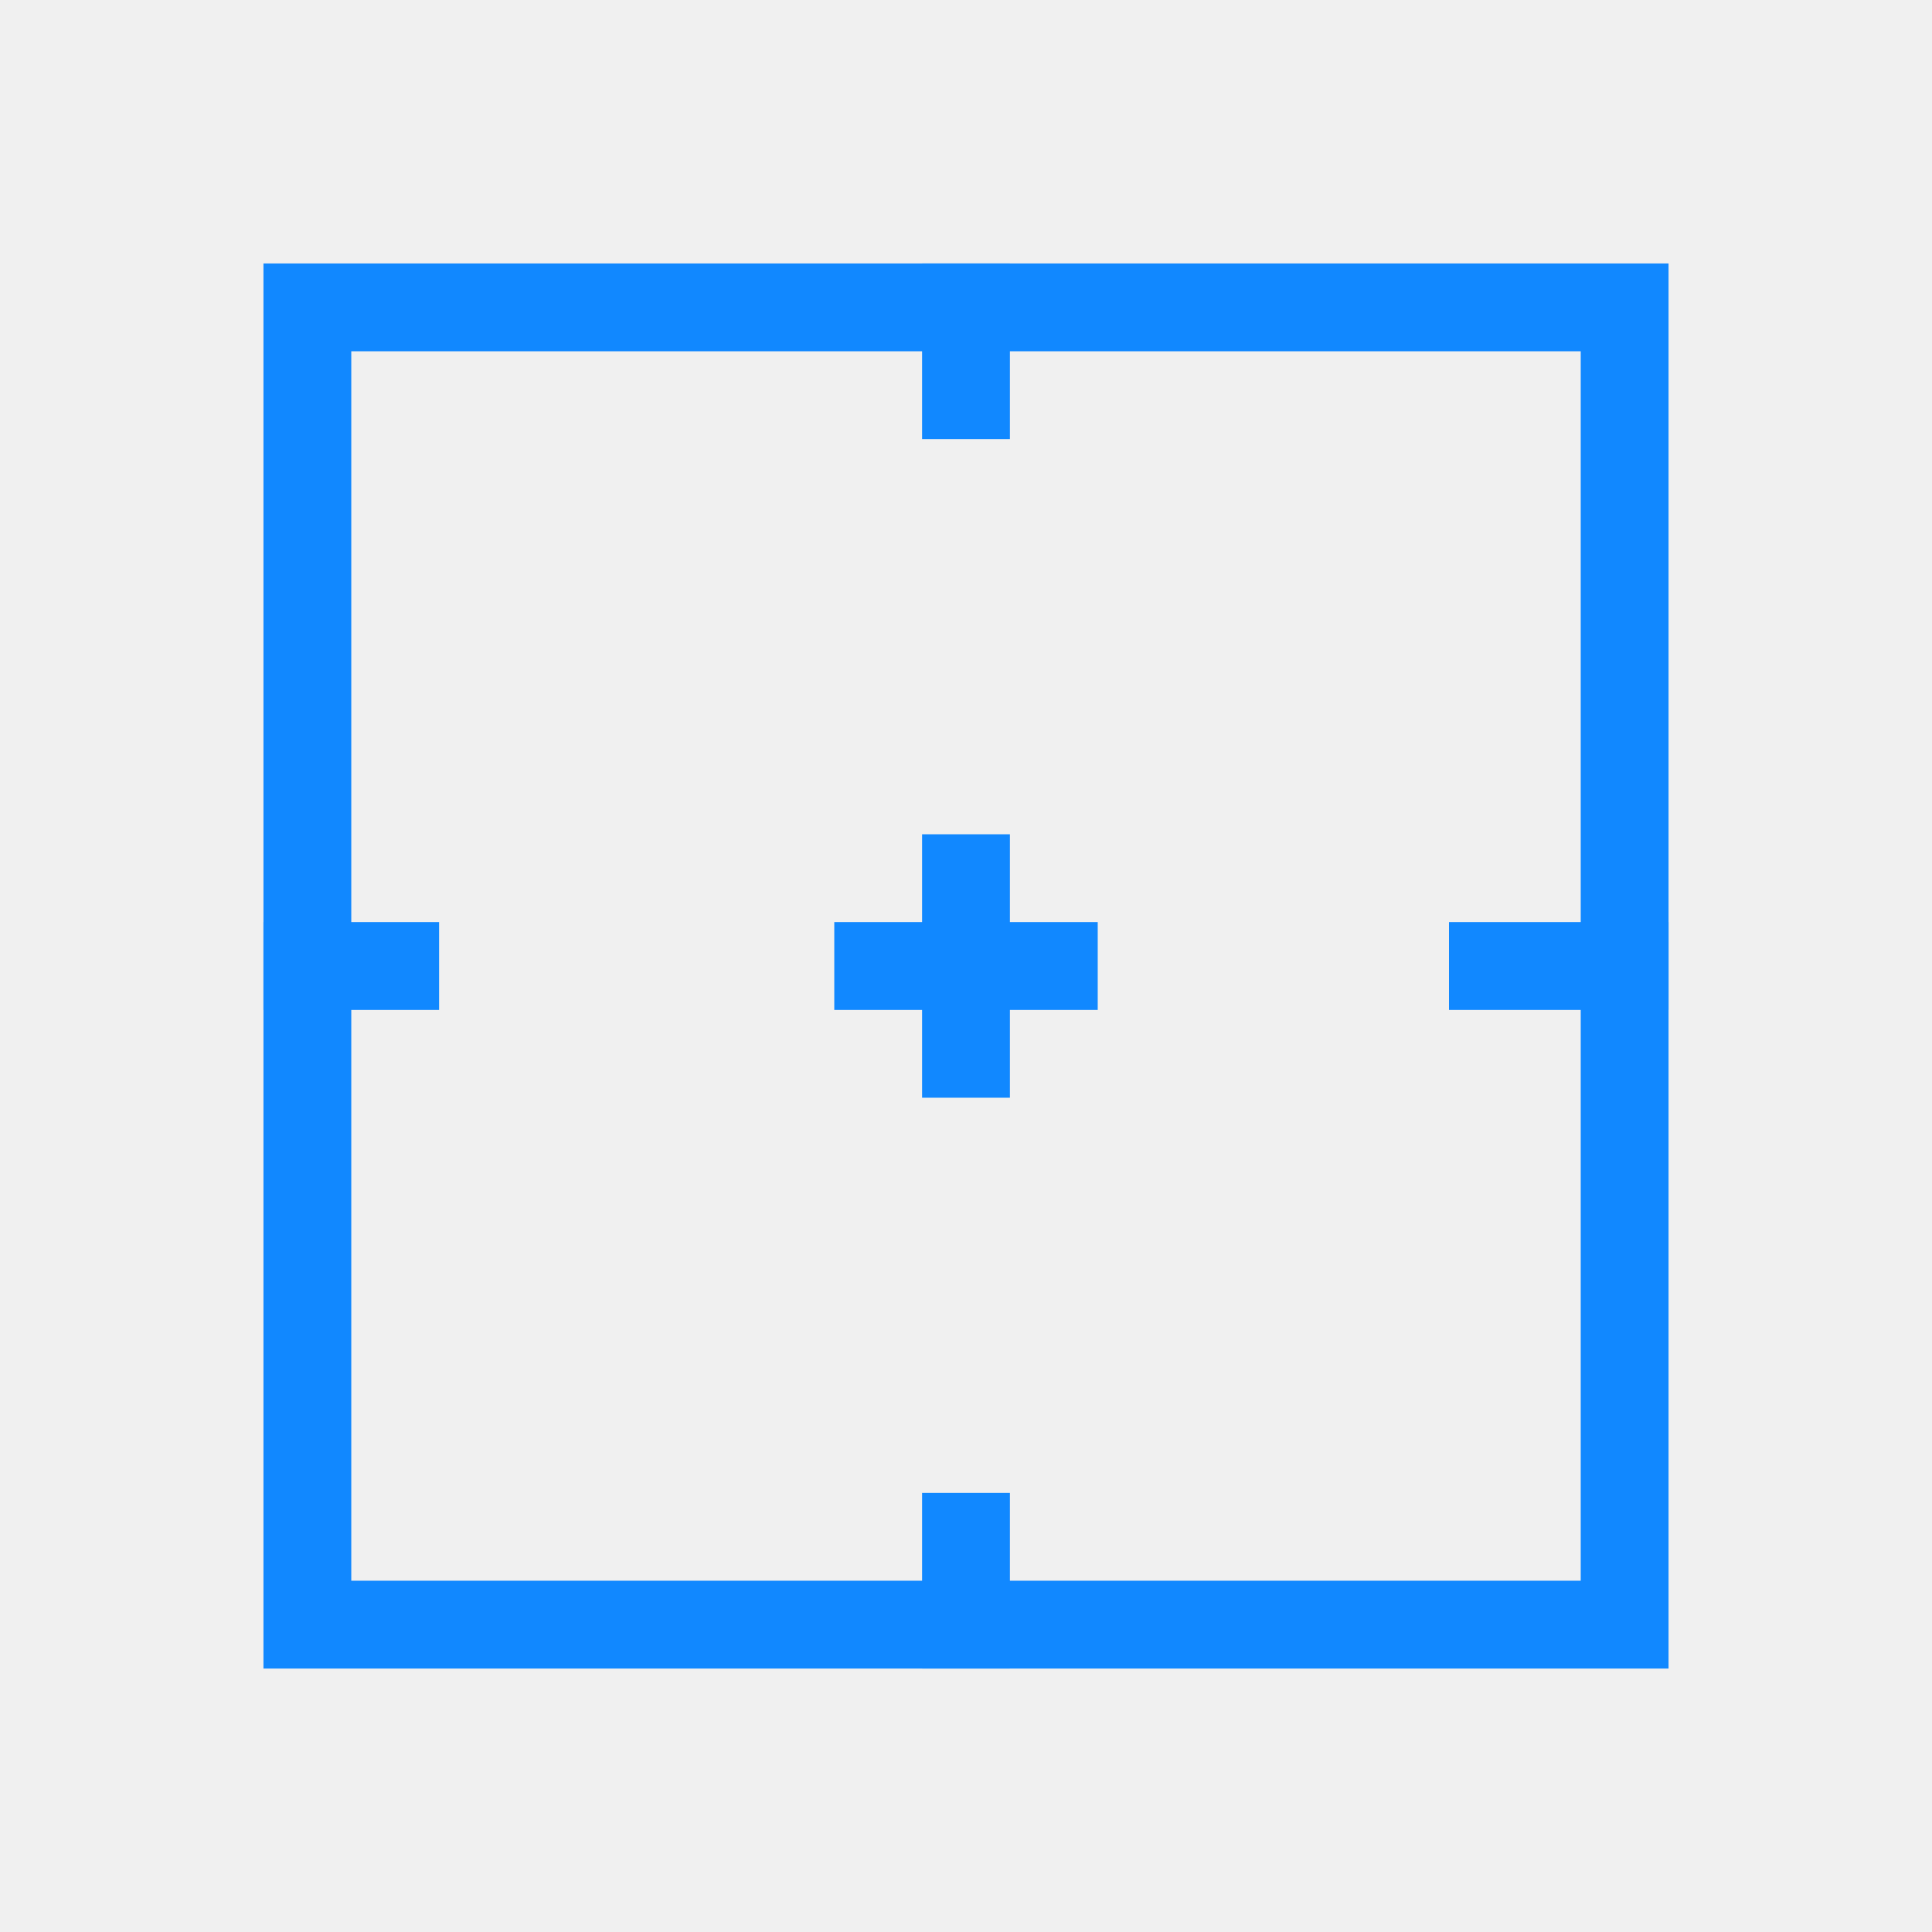
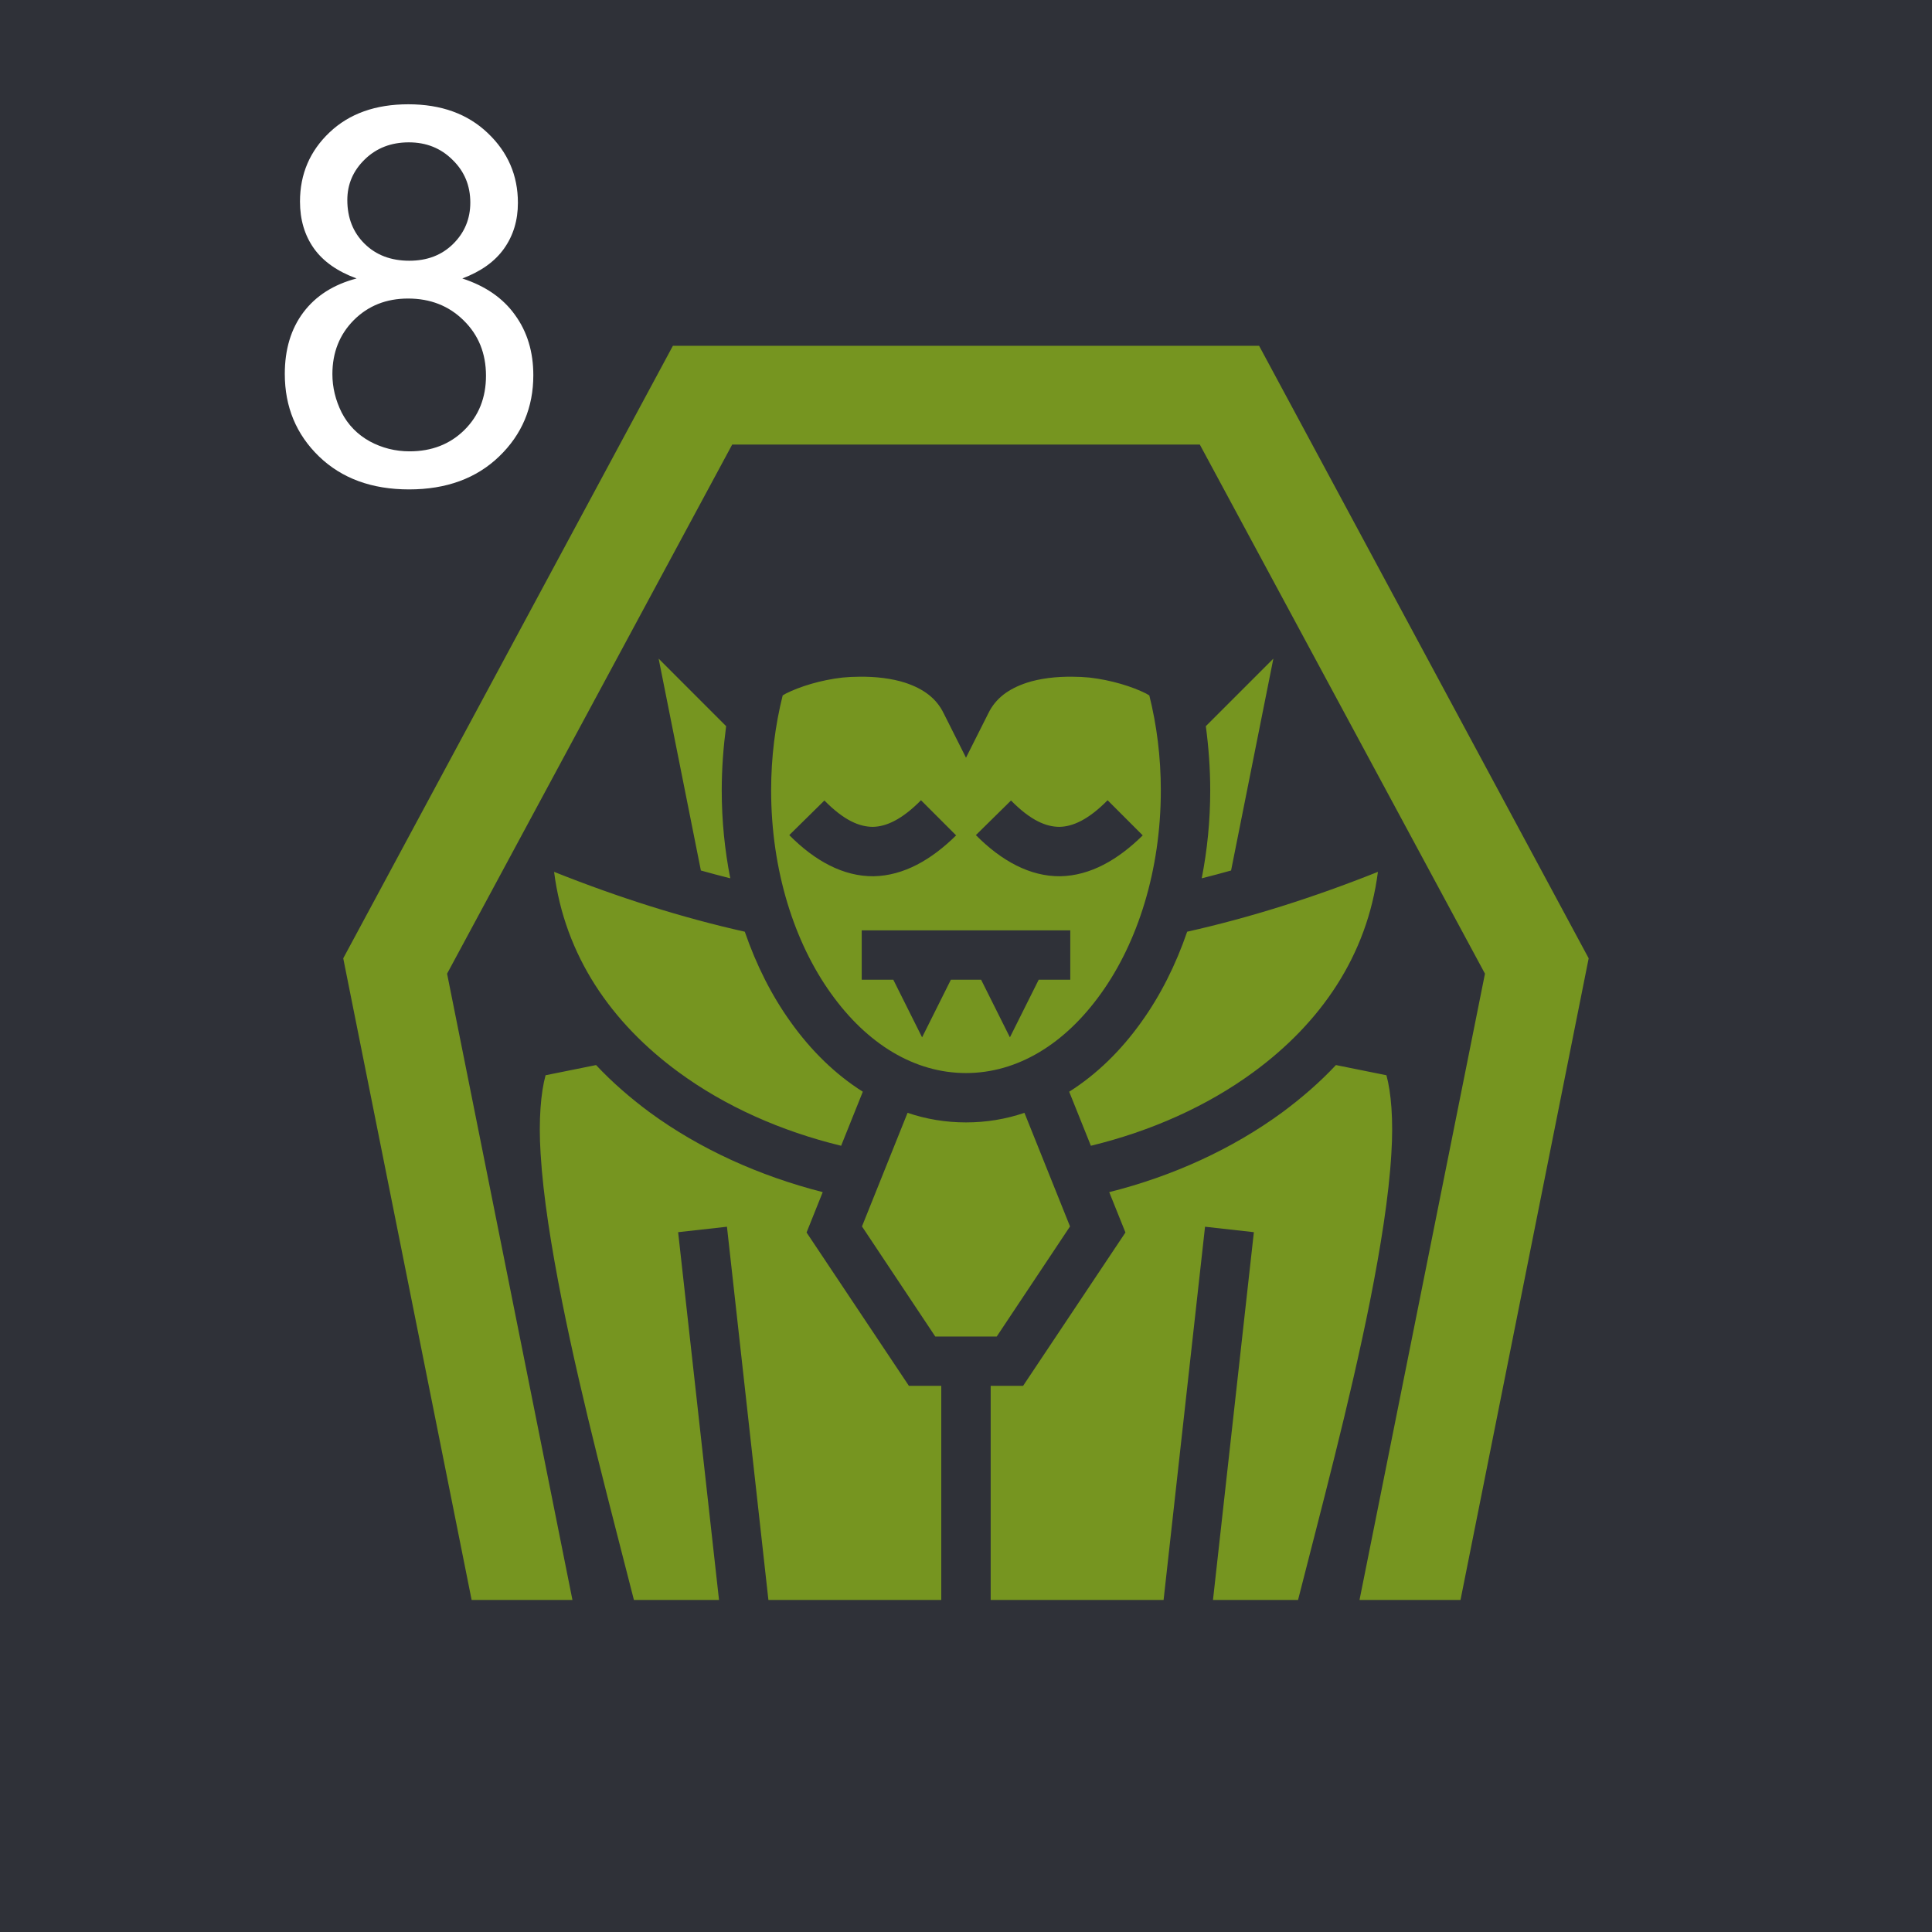
<svg xmlns="http://www.w3.org/2000/svg" width="44" height="44" viewBox="0 0 44 44" fill="none">
-   <rect x="7" y="7" width="30" height="30" stroke="#1188FF" stroke-width="2" />
-   <rect x="21" y="6" width="2" height="4" fill="#1188FF" />
-   <rect x="6" y="21" width="4" height="2" fill="#1188FF" />
-   <rect x="33" y="21" width="5" height="2" fill="#1188FF" />
-   <rect x="21" y="34" width="2" height="4" fill="#1188FF" />
-   <rect x="21" y="19" width="2" height="6" fill="#1188FF" />
-   <rect x="25" y="21" width="2" height="6" transform="rotate(90 25 21)" fill="#1188FF" />
+   <rect width="44" height="44" fill="#2F3138" />
+   <path d="M8.121 6.342C7.684 6.182 7.359 5.953 7.148 5.656C6.938 5.359 6.832 5.004 6.832 4.59C6.832 3.965 7.057 3.439 7.506 3.014C7.955 2.588 8.553 2.375 9.299 2.375C10.049 2.375 10.652 2.594 11.109 3.031C11.566 3.465 11.795 3.994 11.795 4.619C11.795 5.018 11.69 5.365 11.479 5.662C11.271 5.955 10.955 6.182 10.529 6.342C11.057 6.514 11.457 6.791 11.73 7.174C12.008 7.557 12.146 8.014 12.146 8.545C12.146 9.279 11.887 9.896 11.367 10.396C10.848 10.896 10.164 11.146 9.316 11.146C8.469 11.146 7.785 10.896 7.266 10.396C6.746 9.893 6.486 9.266 6.486 8.516C6.486 7.957 6.627 7.49 6.908 7.115C7.193 6.736 7.598 6.479 8.121 6.342ZM7.91 4.555C7.91 4.961 8.041 5.293 8.303 5.551C8.564 5.809 8.904 5.938 9.322 5.938C9.729 5.938 10.06 5.811 10.318 5.557C10.58 5.299 10.711 4.984 10.711 4.613C10.711 4.227 10.576 3.902 10.307 3.641C10.041 3.375 9.709 3.242 9.311 3.242C8.908 3.242 8.574 3.371 8.309 3.629C8.043 3.887 7.91 4.195 7.91 4.555ZM7.57 8.521C7.57 8.822 7.641 9.113 7.781 9.395C7.926 9.676 8.139 9.895 8.42 10.051C8.701 10.203 9.004 10.279 9.328 10.279C9.832 10.279 10.248 10.117 10.576 9.793C10.904 9.469 11.068 9.057 11.068 8.557C11.068 8.049 10.898 7.629 10.559 7.297C10.223 6.965 9.801 6.799 9.293 6.799C8.797 6.799 8.385 6.963 8.057 7.291C7.732 7.619 7.57 8.029 7.57 8.521Z" fill="white" />
+   <path d="M15.325 7.875L7.817 21.825L10.741 36.438H13.037L10.182 22.175L16.675 10.125H27.325L33.819 22.175L30.962 36.438H33.262L36.181 21.825L28.675 7.875H15.325ZM15 15L15.962 19.825C16.181 19.887 16.4 19.944 16.619 20H16.631C16.506 19.363 16.437 18.694 16.437 18C16.437 17.5 16.475 17.012 16.537 16.538L15 15ZM29 15L27.462 16.538C27.525 17.012 27.562 17.5 27.562 18C27.562 18.694 27.494 19.363 27.369 20H27.381C27.6 19.944 27.819 19.887 28.037 19.825L29 15ZM19.562 15.412C19.437 15.412 19.312 15.419 19.187 15.431C18.687 15.488 18.212 15.637 17.9 15.794C17.875 15.806 17.85 15.825 17.825 15.838C17.656 16.512 17.562 17.238 17.562 18C17.562 19.825 18.094 21.469 18.925 22.625C19.75 23.781 20.831 24.438 22 24.438C23.169 24.438 24.25 23.781 25.075 22.625C25.906 21.469 26.437 19.825 26.437 18C26.437 17.238 26.344 16.512 26.175 15.838C26.15 15.825 26.125 15.806 26.1 15.794C25.787 15.637 25.312 15.488 24.812 15.431C24.687 15.419 24.562 15.412 24.437 15.412C24.062 15.406 23.687 15.45 23.381 15.55C22.969 15.688 22.675 15.9 22.506 16.25L22 17.256L21.494 16.25C21.325 15.9 21.031 15.688 20.619 15.55C20.312 15.45 19.937 15.406 19.562 15.412ZM20.975 18.225L21.775 19.025C21.212 19.581 20.581 19.944 19.894 19.956C19.206 19.962 18.556 19.606 17.975 19.019L18.775 18.231C19.225 18.688 19.575 18.831 19.881 18.831C20.181 18.825 20.537 18.669 20.975 18.225ZM25.225 18.225L26.025 19.025C25.462 19.581 24.831 19.944 24.144 19.956C23.456 19.962 22.806 19.606 22.225 19.019L23.025 18.231C23.475 18.688 23.825 18.831 24.131 18.831C24.431 18.825 24.787 18.669 25.225 18.225ZM12.619 19.856C12.862 21.762 13.919 23.294 15.456 24.419C16.512 25.194 17.787 25.762 19.156 26.094L19.65 24.863C19.025 24.469 18.469 23.925 18.006 23.275C17.575 22.675 17.225 21.981 16.962 21.219C15.537 20.9 14.094 20.444 12.619 19.856ZM31.381 19.856C29.906 20.444 28.462 20.9 27.037 21.219C26.775 21.981 26.425 22.675 25.994 23.275C25.531 23.925 24.975 24.469 24.35 24.863L24.844 26.094C26.212 25.762 27.487 25.194 28.544 24.419C30.081 23.294 31.137 21.762 31.381 19.856ZM19.625 21.188H24.375V22.312H23.656L23 23.625L22.344 22.312H21.656L21 23.625L20.344 22.312H19.625V21.188ZM13.575 24.256L12.425 24.488C12.319 24.875 12.262 25.5 12.312 26.275C12.369 27.238 12.556 28.406 12.8 29.637C13.262 31.956 13.937 34.469 14.437 36.438H16.375L15.444 28.062L16.556 27.938L17.5 36.438H21.437V31.562H20.7L18.369 28.069L18.737 27.15C17.294 26.781 15.937 26.169 14.794 25.331C14.356 25.006 13.944 24.65 13.575 24.256ZM30.425 24.256C30.056 24.65 29.644 25.006 29.206 25.331C28.062 26.169 26.706 26.788 25.262 27.15L25.631 28.069L23.3 31.562H22.562V36.438H26.5L27.444 27.938L28.556 28.062L27.625 36.438H29.562C30.062 34.469 30.737 31.956 31.2 29.637C31.444 28.406 31.631 27.238 31.687 26.275C31.737 25.5 31.681 24.875 31.575 24.488L30.425 24.256ZM20.669 25.344L19.631 27.931L21.3 30.438H22.7L24.369 27.931L23.331 25.344C22.906 25.488 22.462 25.562 22 25.562C21.537 25.562 21.094 25.488 20.669 25.344Z" fill="#769520" />
</svg>
